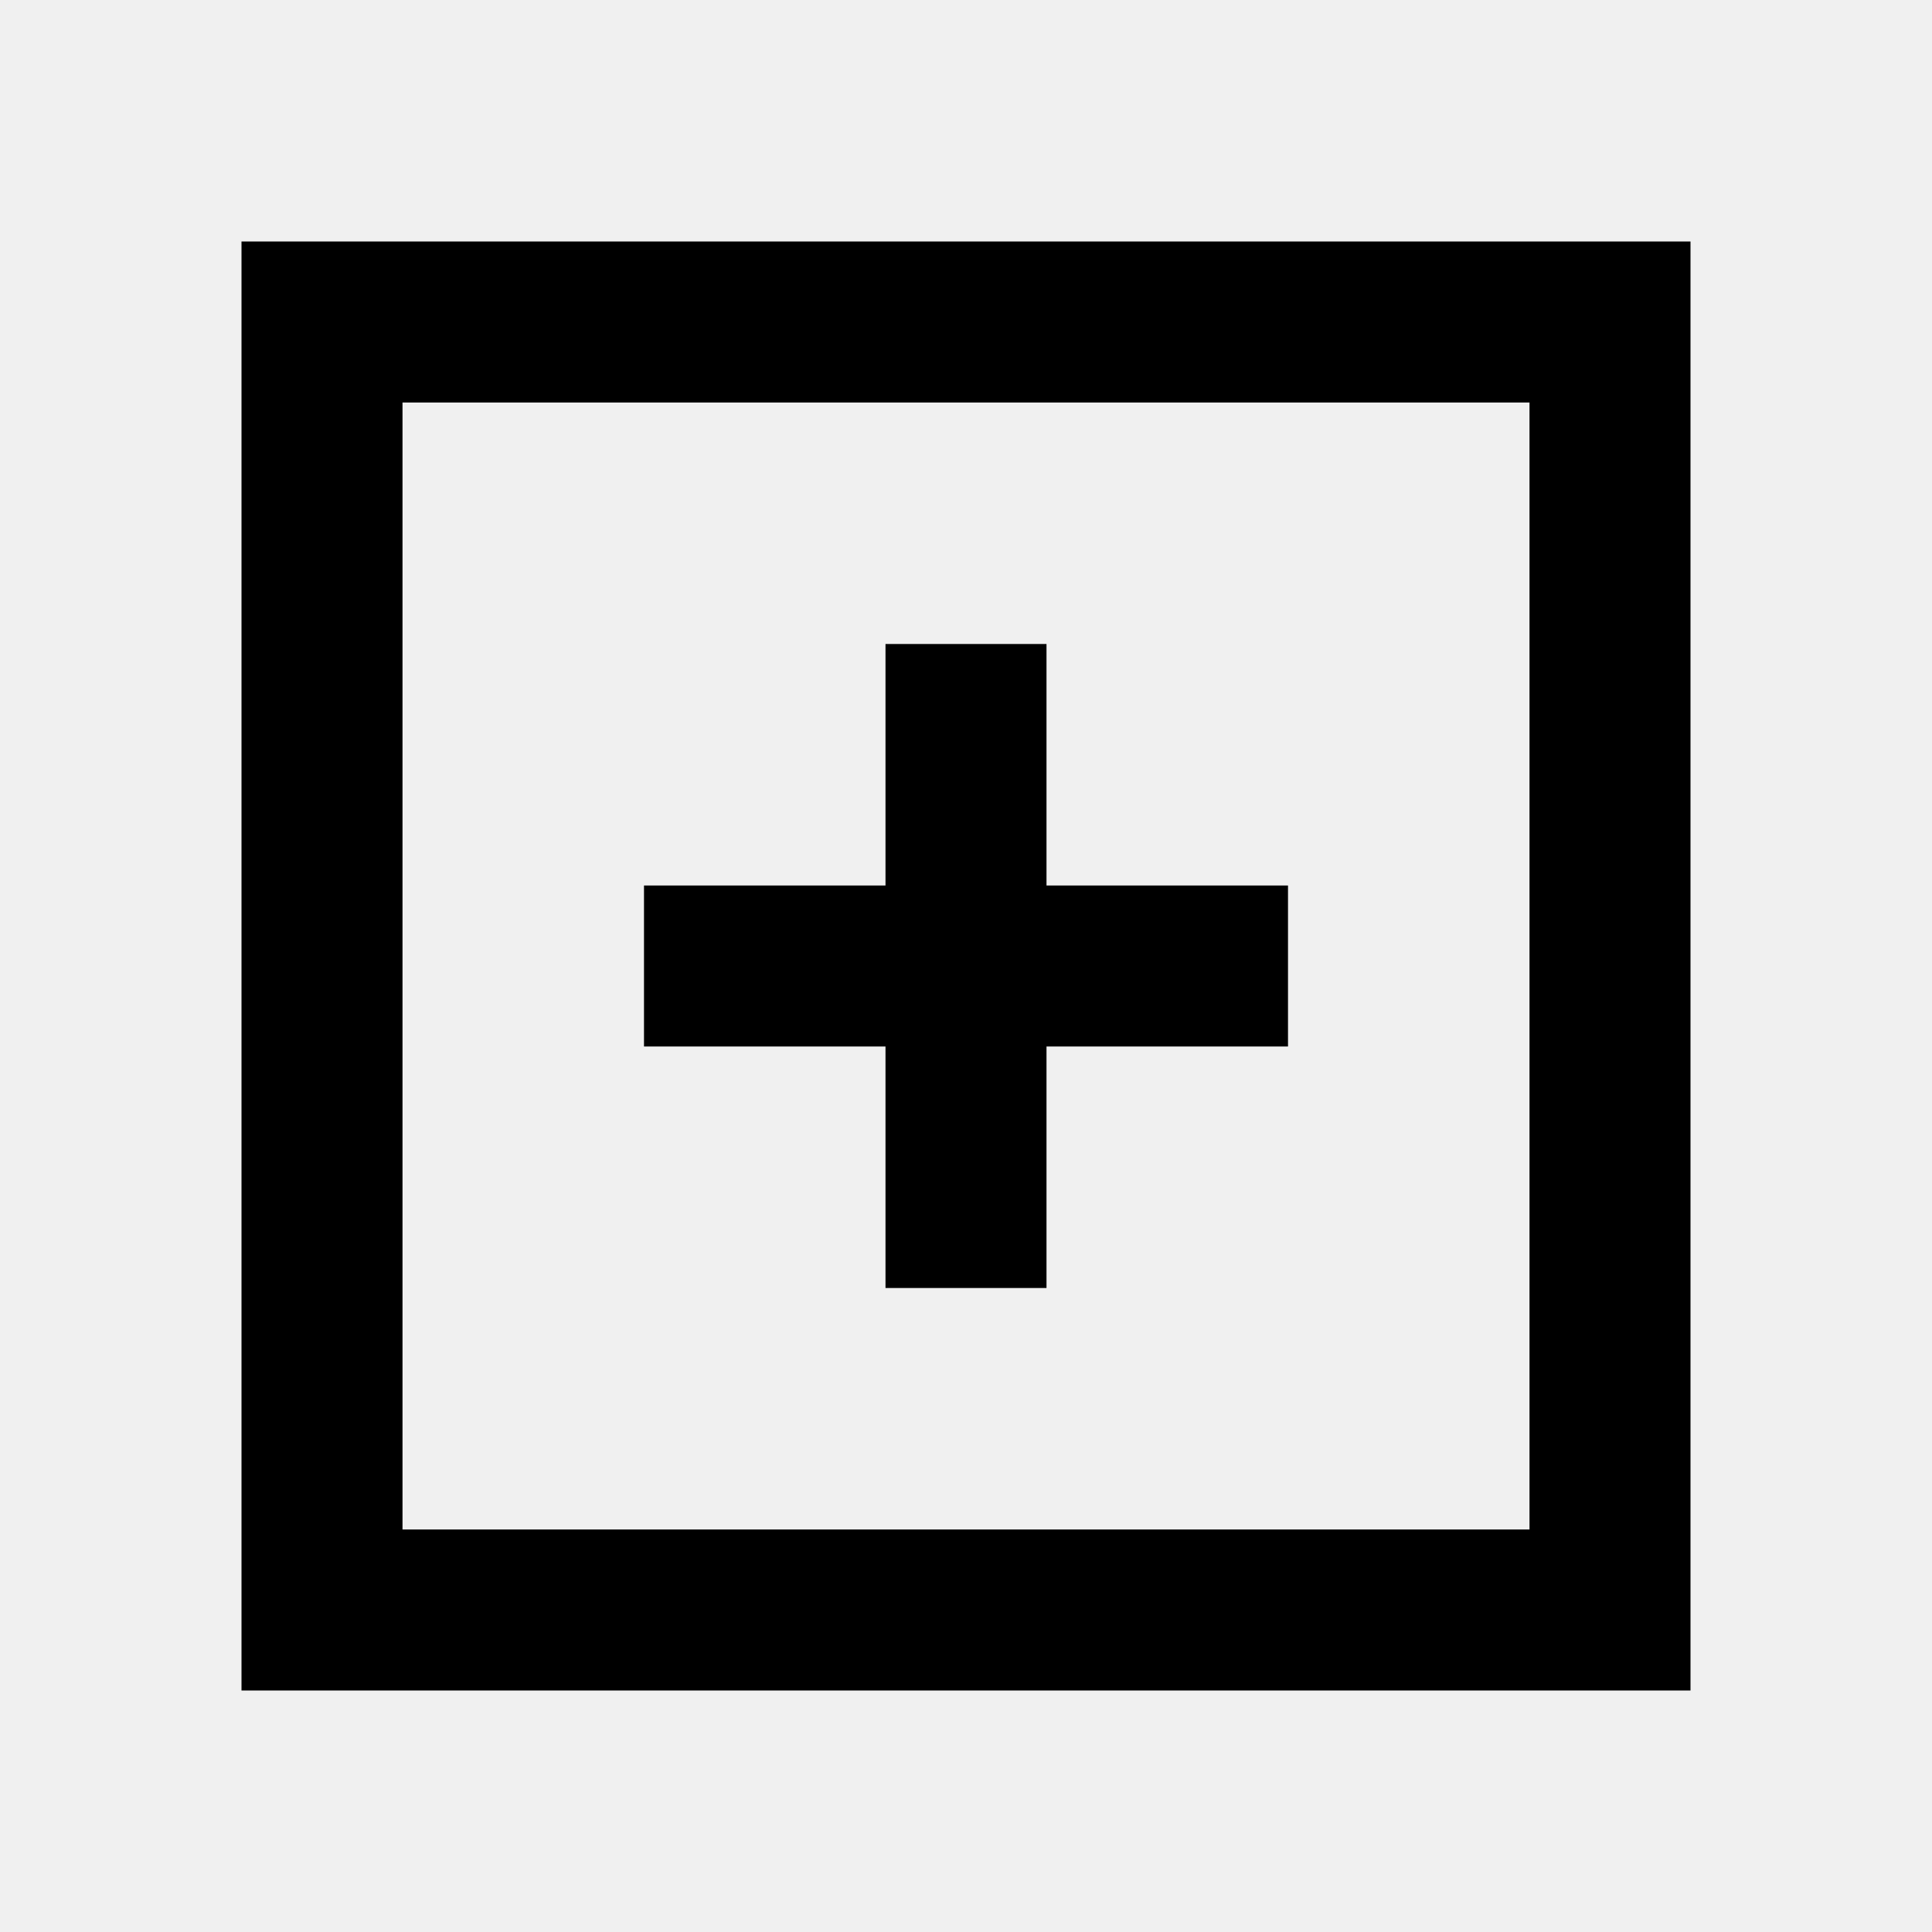
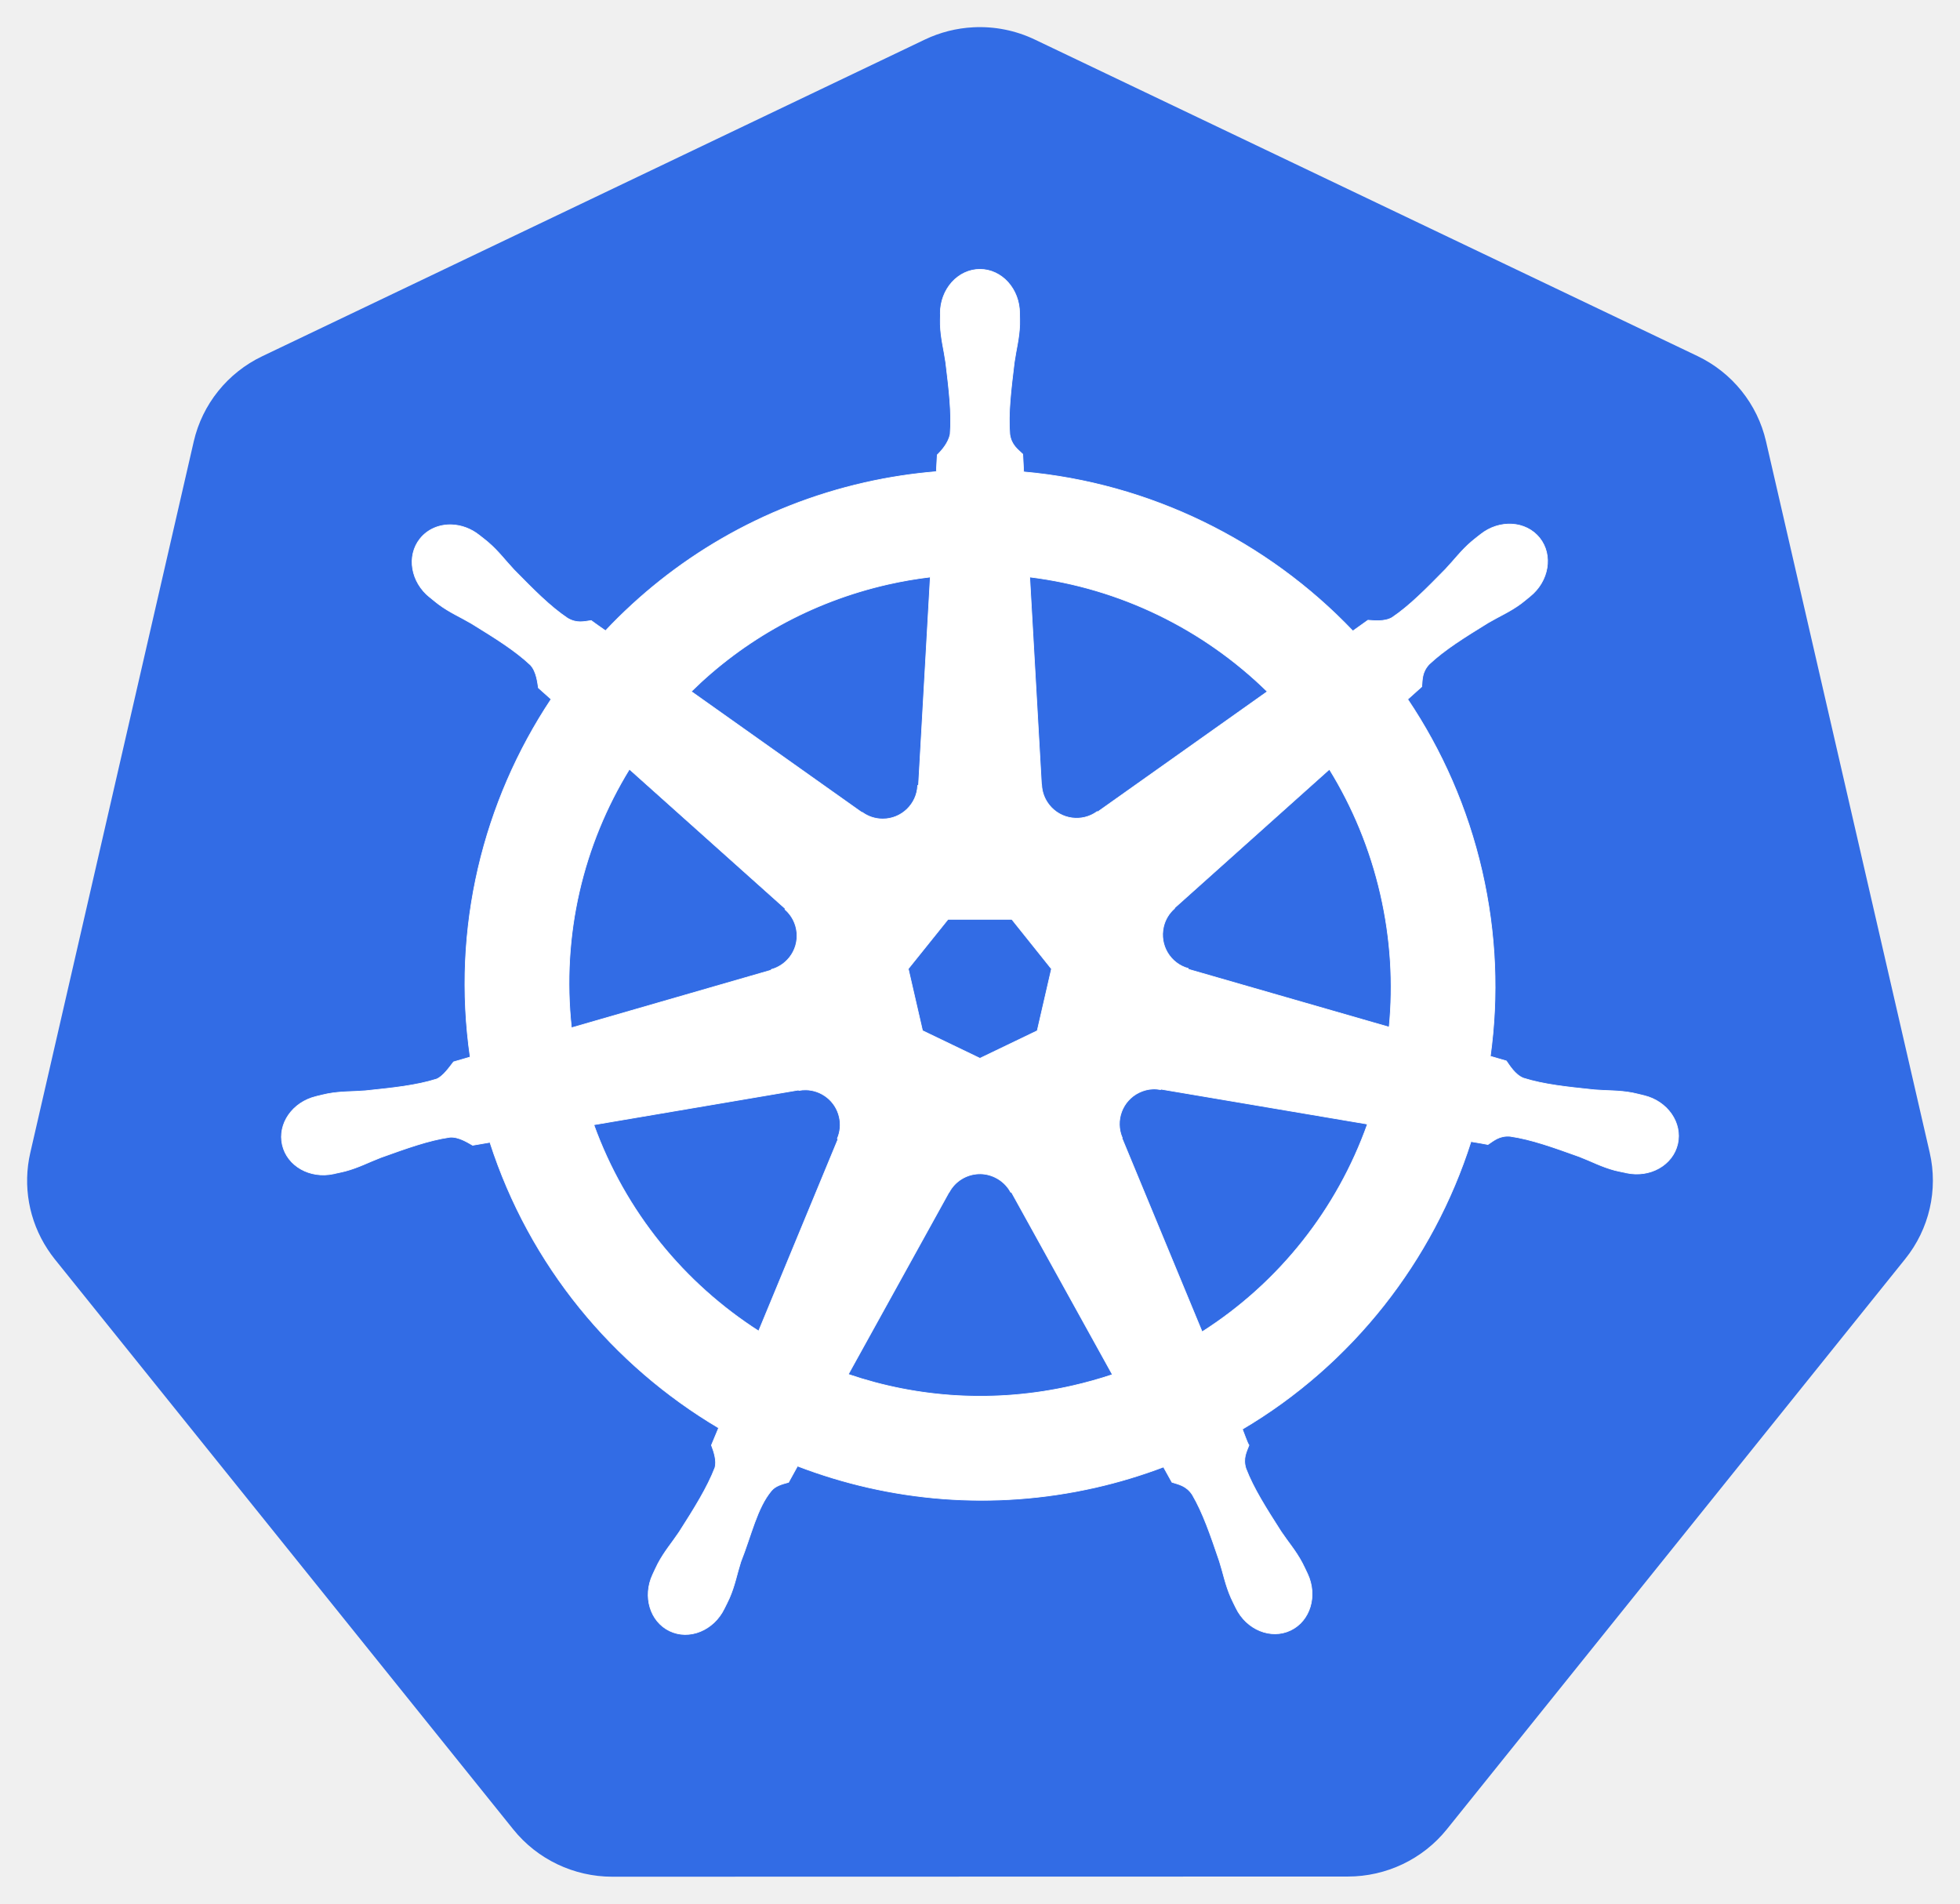
- <svg xmlns="http://www.w3.org/2000/svg" viewBox="0 0 24 24">
-   <path d="M4 4h16v16H4z" fill="none" stroke="currentColor" stroke-width="2" />
-   <path d="M8 12h8M12 8v8" stroke="currentColor" stroke-width="2" />
+ <svg xmlns="http://www.w3.org/2000/svg" width="722.846" height="701.966" id="svg2" version="1.1">
+   <defs id="defs4" />
+   <g id="layer1" transform="translate(-6.326094,-174.7524)">
+     <g id="g3052">
+       <path style="fill:#326ce5;fill-opacity:1;stroke:#ffffff;stroke-width:0;stroke-miterlimit:4;stroke-opacity:1;stroke-dasharray:none" d="m 365.312,184.812 a 46.725,46.342 0 0 0 -17.906,4.531 l -244.344,116.75 a 46.725,46.342 0 0 0 -25.281,31.438 L 17.5,599.781 A 46.725,46.342 0 0 0 23.844,635.312 46.725,46.342 0 0 0 26.5,639 l 169.125,210.281 a 46.725,46.342 0 0 0 36.531,17.438 L 503.375,866.656 A 46.725,46.342 0 0 0 539.906,849.25 L 708.969,638.938 A 46.725,46.342 0 0 0 718,599.719 l -60.375,-262.25 a 46.725,46.342 0 0 0 -25.281,-31.438 l -244.375,-116.688 A 46.725,46.342 0 0 0 365.312,184.812 z" id="path3055" />
+       <path id="path3059" d="m 367.734,274.06 c -8.077,8.2e-4 -14.626,7.276 -14.625,16.25 1e-5,0.138 0.028,0.269 0.031,0.406 -0.012,1.219 -0.071,2.688 -0.031,3.75 0.193,5.176 1.321,9.137 2,13.906 1.23,10.207 2.261,18.667 1.625,26.531 -0.619,2.965 -2.803,5.677 -4.75,7.562 l -0.344,6.188 c -8.777,0.727 -17.612,2.059 -26.438,4.062 -37.975,8.622 -70.67,28.183 -95.562,54.594 -1.615,-1.102 -4.441,-3.129 -5.281,-3.75 -2.611,0.353 -5.25,1.158 -8.688,-0.844 -6.545,-4.406 -12.506,-10.487 -19.719,-17.812 -3.305,-3.504 -5.698,-6.841 -9.625,-10.219 -0.892,-0.767 -2.253,-1.805 -3.25,-2.594 -3.07,-2.448 -6.691,-3.724 -10.188,-3.844 -4.496,-0.154 -8.824,1.604 -11.656,5.156 -5.035,6.315 -3.423,15.968 3.594,21.562 0.071,0.057 0.147,0.101 0.219,0.156 0.964,0.782 2.145,1.783 3.031,2.438 4.167,3.077 7.973,4.651 12.125,7.094 8.747,5.402 15.998,9.881 21.75,15.281 2.246,2.394 2.639,6.613 2.938,8.438 l 4.688,4.188 c -25.093,37.764 -36.707,84.409 -29.844,131.938 l -6.125,1.781 c -1.614,2.085 -3.895,5.365 -6.281,6.344 -7.525,2.37 -15.994,3.241 -26.219,4.312 -4.8,0.399 -8.942,0.161 -14.031,1.125 -1.12,0.212 -2.681,0.619 -3.906,0.906 -0.043,0.009 -0.082,0.022 -0.125,0.031 -0.067,0.015 -0.155,0.048 -0.219,0.062 -8.62,2.083 -14.158,10.006 -12.375,17.812 1.783,7.808 10.203,12.557 18.875,10.688 0.063,-0.014 0.153,-0.017 0.219,-0.031 0.098,-0.022 0.184,-0.07 0.281,-0.094 1.209,-0.265 2.724,-0.561 3.781,-0.844 5.003,-1.34 8.627,-3.308 13.125,-5.031 9.677,-3.471 17.692,-6.37 25.5,-7.5 3.261,-0.255 6.697,2.012 8.406,2.969 l 6.375,-1.094 c 14.67,45.483 45.414,82.245 84.344,105.312 l -2.656,6.375 c 0.957,2.475 2.013,5.825 1.3,8.269 -2.839,7.361 -7.701,15.131 -13.238,23.793 -2.681,4.002 -5.425,7.108 -7.844,11.688 -0.579,1.096 -1.316,2.779 -1.875,3.938 -3.759,8.042 -1.002,17.305 6.219,20.781 7.266,3.498 16.284,-0.191 20.188,-8.25 0.006,-0.011 0.026,-0.02 0.031,-0.031 0.004,-0.009 -0.004,-0.022 0,-0.031 0.556,-1.143 1.344,-2.644 1.812,-3.719 2.072,-4.747 2.762,-8.815 4.219,-13.406 3.87,-9.72 5.996,-19.919 11.323,-26.274 1.459,-1.74 3.837,-2.409 6.302,-3.07 l 3.312,-6 c 33.938,13.027 71.927,16.522 109.875,7.906 8.657,-1.966 17.014,-4.509 25.094,-7.562 0.931,1.651 2.661,4.826 3.125,5.625 2.506,0.815 5.24,1.236 7.469,4.531 3.985,6.809 6.711,14.864 10.031,24.594 1.457,4.591 2.178,8.659 4.25,13.406 0.472,1.082 1.256,2.605 1.812,3.75 3.895,8.085 12.942,11.787 20.219,8.281 7.22,-3.478 9.98,-12.74 6.219,-20.781 -0.559,-1.158 -1.327,-2.842 -1.906,-3.938 -2.419,-4.58 -5.163,-7.654 -7.844,-11.656 -5.537,-8.662 -10.13,-15.858 -12.969,-23.219 -1.187,-3.797 0.2,-6.158 1.125,-8.625 -0.554,-0.635 -1.739,-4.22 -2.438,-5.906 40.457,-23.888 70.299,-62.021 84.312,-106.062 1.892,0.297 5.182,0.879 6.25,1.094 2.2,-1.451 4.222,-3.344 8.188,-3.031 7.808,1.129 15.823,4.03 25.5,7.5 4.498,1.723 8.122,3.723 13.125,5.062 1.057,0.283 2.572,0.547 3.781,0.812 0.097,0.024 0.183,0.071 0.281,0.094 0.065,0.015 0.156,0.017 0.219,0.031 8.672,1.867 17.094,-2.879 18.875,-10.688 1.781,-7.807 -3.754,-15.732 -12.375,-17.812 -1.254,-0.285 -3.032,-0.769 -4.25,-1 -5.089,-0.964 -9.231,-0.726 -14.031,-1.125 -10.225,-1.071 -18.694,-1.943 -26.219,-4.312 -3.068,-1.19 -5.251,-4.841 -6.313,-6.344 l -5.906,-1.719 c 3.062,-22.154 2.237,-45.211 -3.062,-68.281 -5.348,-23.285 -14.8,-44.581 -27.406,-63.344 1.515,-1.377 4.376,-3.911 5.188,-4.656 0.237,-2.624 0.033,-5.376 2.75,-8.281 5.751,-5.401 13.003,-9.879 21.75,-15.281 4.152,-2.443 7.99,-4.017 12.156,-7.094 0.942,-0.696 2.229,-1.798 3.219,-2.594 7.015,-5.596 8.631,-15.248 3.594,-21.562 -5.037,-6.314 -14.797,-6.909 -21.812,-1.312 -0.999,0.791 -2.354,1.823 -3.25,2.594 -3.926,3.378 -6.351,6.714 -9.656,10.219 -7.212,7.326 -13.174,13.438 -19.719,17.844 -2.836,1.651 -6.99,1.08 -8.875,0.969 l -5.562,3.969 c -31.719,-33.261 -74.905,-54.525 -121.406,-58.656 -0.13,-1.949 -0.3,-5.471 -0.344,-6.531 -1.904,-1.822 -4.203,-3.377 -4.781,-7.312 -0.636,-7.864 0.426,-16.325 1.656,-26.531 0.679,-4.769 1.807,-8.73 2,-13.906 0.044,-1.177 -0.026,-2.884 -0.031,-4.156 -9.6e-4,-8.974 -6.548,-16.251 -14.625,-16.25 z m -18.312,113.438 -4.344,76.719 -0.312,0.156 c -0.291,6.863 -5.94,12.344 -12.875,12.344 -2.841,0 -5.463,-0.912 -7.594,-2.469 l -0.125,0.062 -62.906,-44.594 c 19.334,-19.011 44.063,-33.06 72.562,-39.531 5.206,-1.182 10.41,-2.059 15.594,-2.688 z m 36.656,0 c 33.273,4.092 64.045,19.159 87.625,42.25 l -62.5,44.312 -0.219,-0.094 c -5.547,4.052 -13.363,3.046 -17.688,-2.375 -1.771,-2.221 -2.701,-4.832 -2.812,-7.469 l -0.062,-0.031 z m -147.625,70.875 57.438,51.375 -0.062,0.312 c 5.184,4.507 5.949,12.328 1.625,17.75 -1.771,2.221 -4.142,3.711 -6.688,4.406 l -0.062,0.25 -73.625,21.25 c -3.747,-34.265 4.329,-67.574 21.375,-95.344 z m 258.156,0.031 c 8.534,13.833 14.997,29.282 18.844,46.031 3.801,16.548 4.755,33.067 3.188,49.031 l -74,-21.312 -0.062,-0.312 c -6.627,-1.811 -10.699,-8.552 -9.156,-15.312 0.632,-2.77 2.102,-5.113 4.094,-6.844 l -0.031,-0.156 57.125,-51.125 z m -140.656,55.312 23.531,0 14.625,18.281 -5.25,22.812 -21.125,10.156 -21.188,-10.188 -5.25,-22.812 z m 75.438,62.562 c 1,-0.051 1.996,0.04 2.969,0.219 l 0.125,-0.156 76.156,12.875 c -11.146,31.313 -32.473,58.44 -60.969,76.594 l -29.562,-71.406 0.094,-0.125 c -2.716,-6.31 0.002,-13.71 6.25,-16.719 1.6,-0.77 3.271,-1.197 4.938,-1.281 z m -127.906,0.312 c 5.812,0.082 11.025,4.115 12.375,10.031 0.632,2.77 0.325,5.514 -0.719,7.938 l 0.219,0.281 -29.25,70.688 c -27.347,-17.549 -49.129,-43.824 -60.781,-76.062 l 75.5,-12.812 0.125,0.156 c 0.845,-0.155 1.701,-0.23 2.531,-0.219 z m 63.781,30.969 c 2.024,-0.074 4.079,0.341 6.031,1.281 2.56,1.233 4.537,3.173 5.781,5.5 l 0.281,0 37.219,67.25 c -4.83,1.619 -9.796,3.003 -14.875,4.156 -28.465,6.463 -56.839,4.505 -82.531,-4.25 l 37.125,-67.125 0.062,0 c 2.228,-4.164 6.452,-6.649 10.906,-6.812 z" style="font-size:medium;font-style:normal;font-variant:normal;font-weight:normal;font-stretch:normal;text-indent:0;text-align:start;text-decoration:none;line-height:normal;letter-spacing:normal;word-spacing:normal;text-transform:none;direction:ltr;block-progression:tb;writing-mode:lr-tb;text-anchor:start;baseline-shift:baseline;color:#000000;fill:#ffffff;fill-opacity:1;stroke:#ffffff;stroke-width:0.25;stroke-miterlimit:4;stroke-opacity:1;stroke-dasharray:none;marker:none;visibility:visible;display:inline;overflow:visible;enable-background:accumulate;font-family:Sans;-inkscape-font-specification:Sans" />
+     </g>
+   </g>
</svg>
